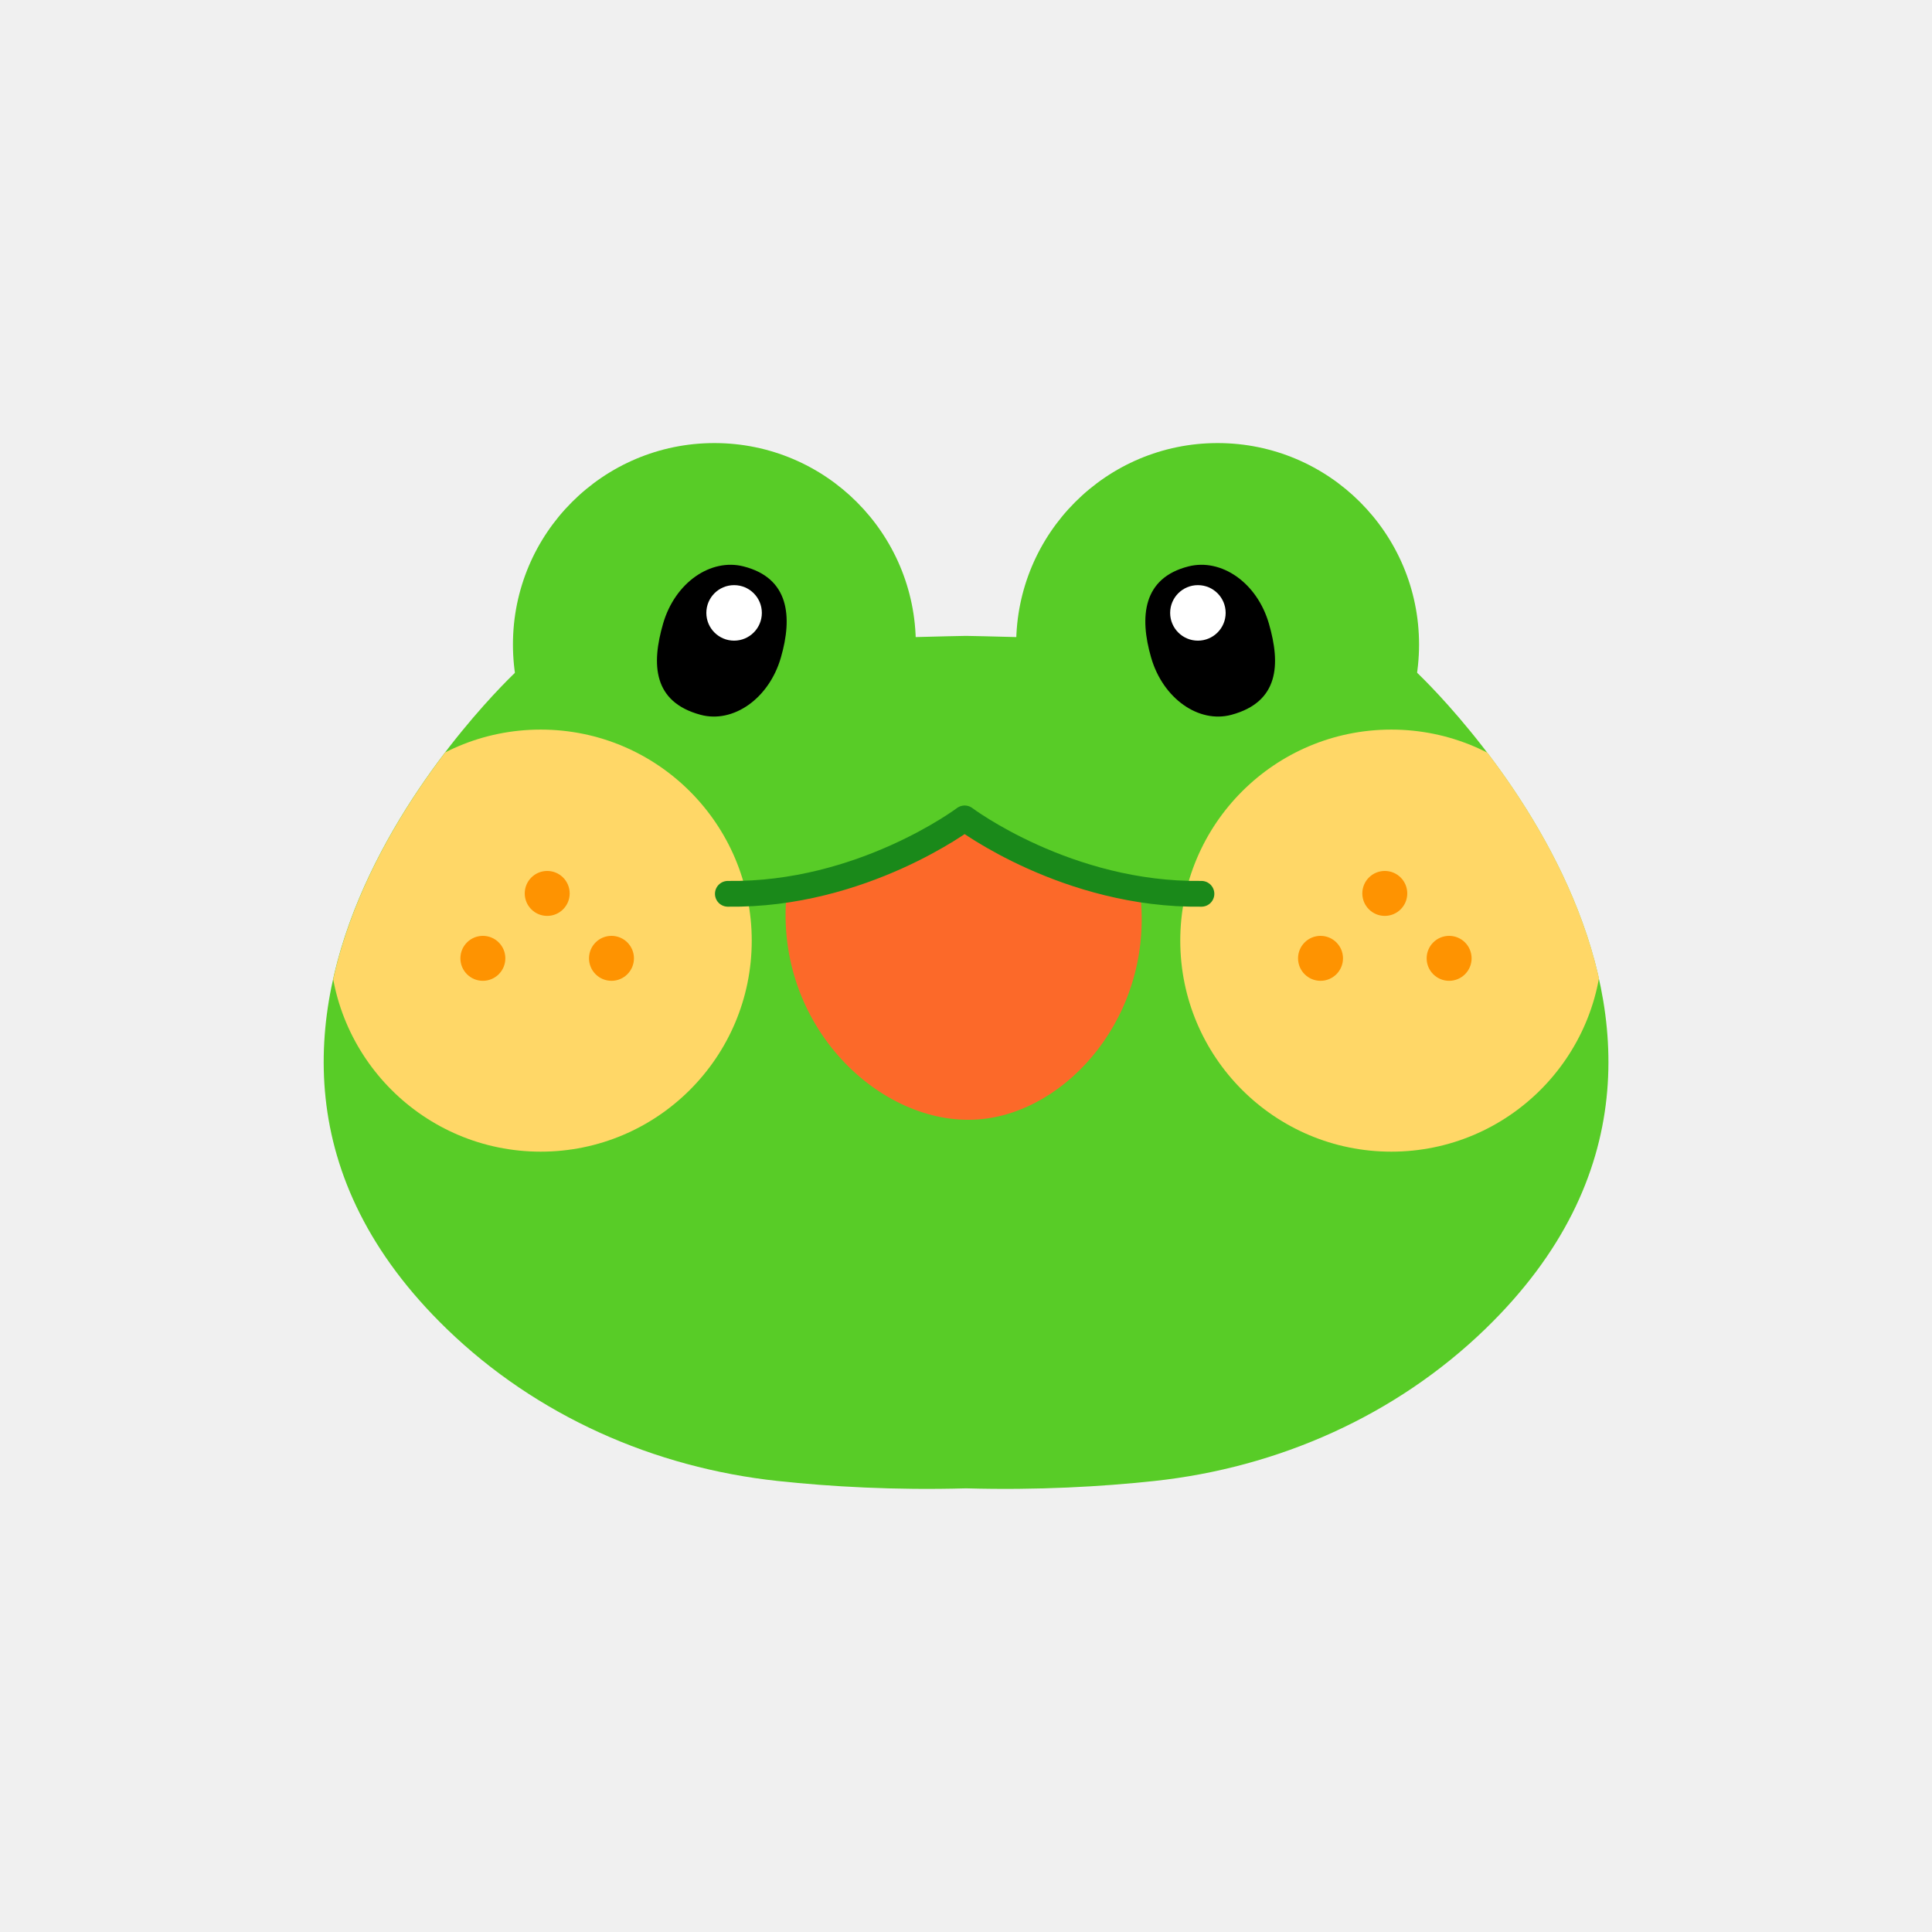
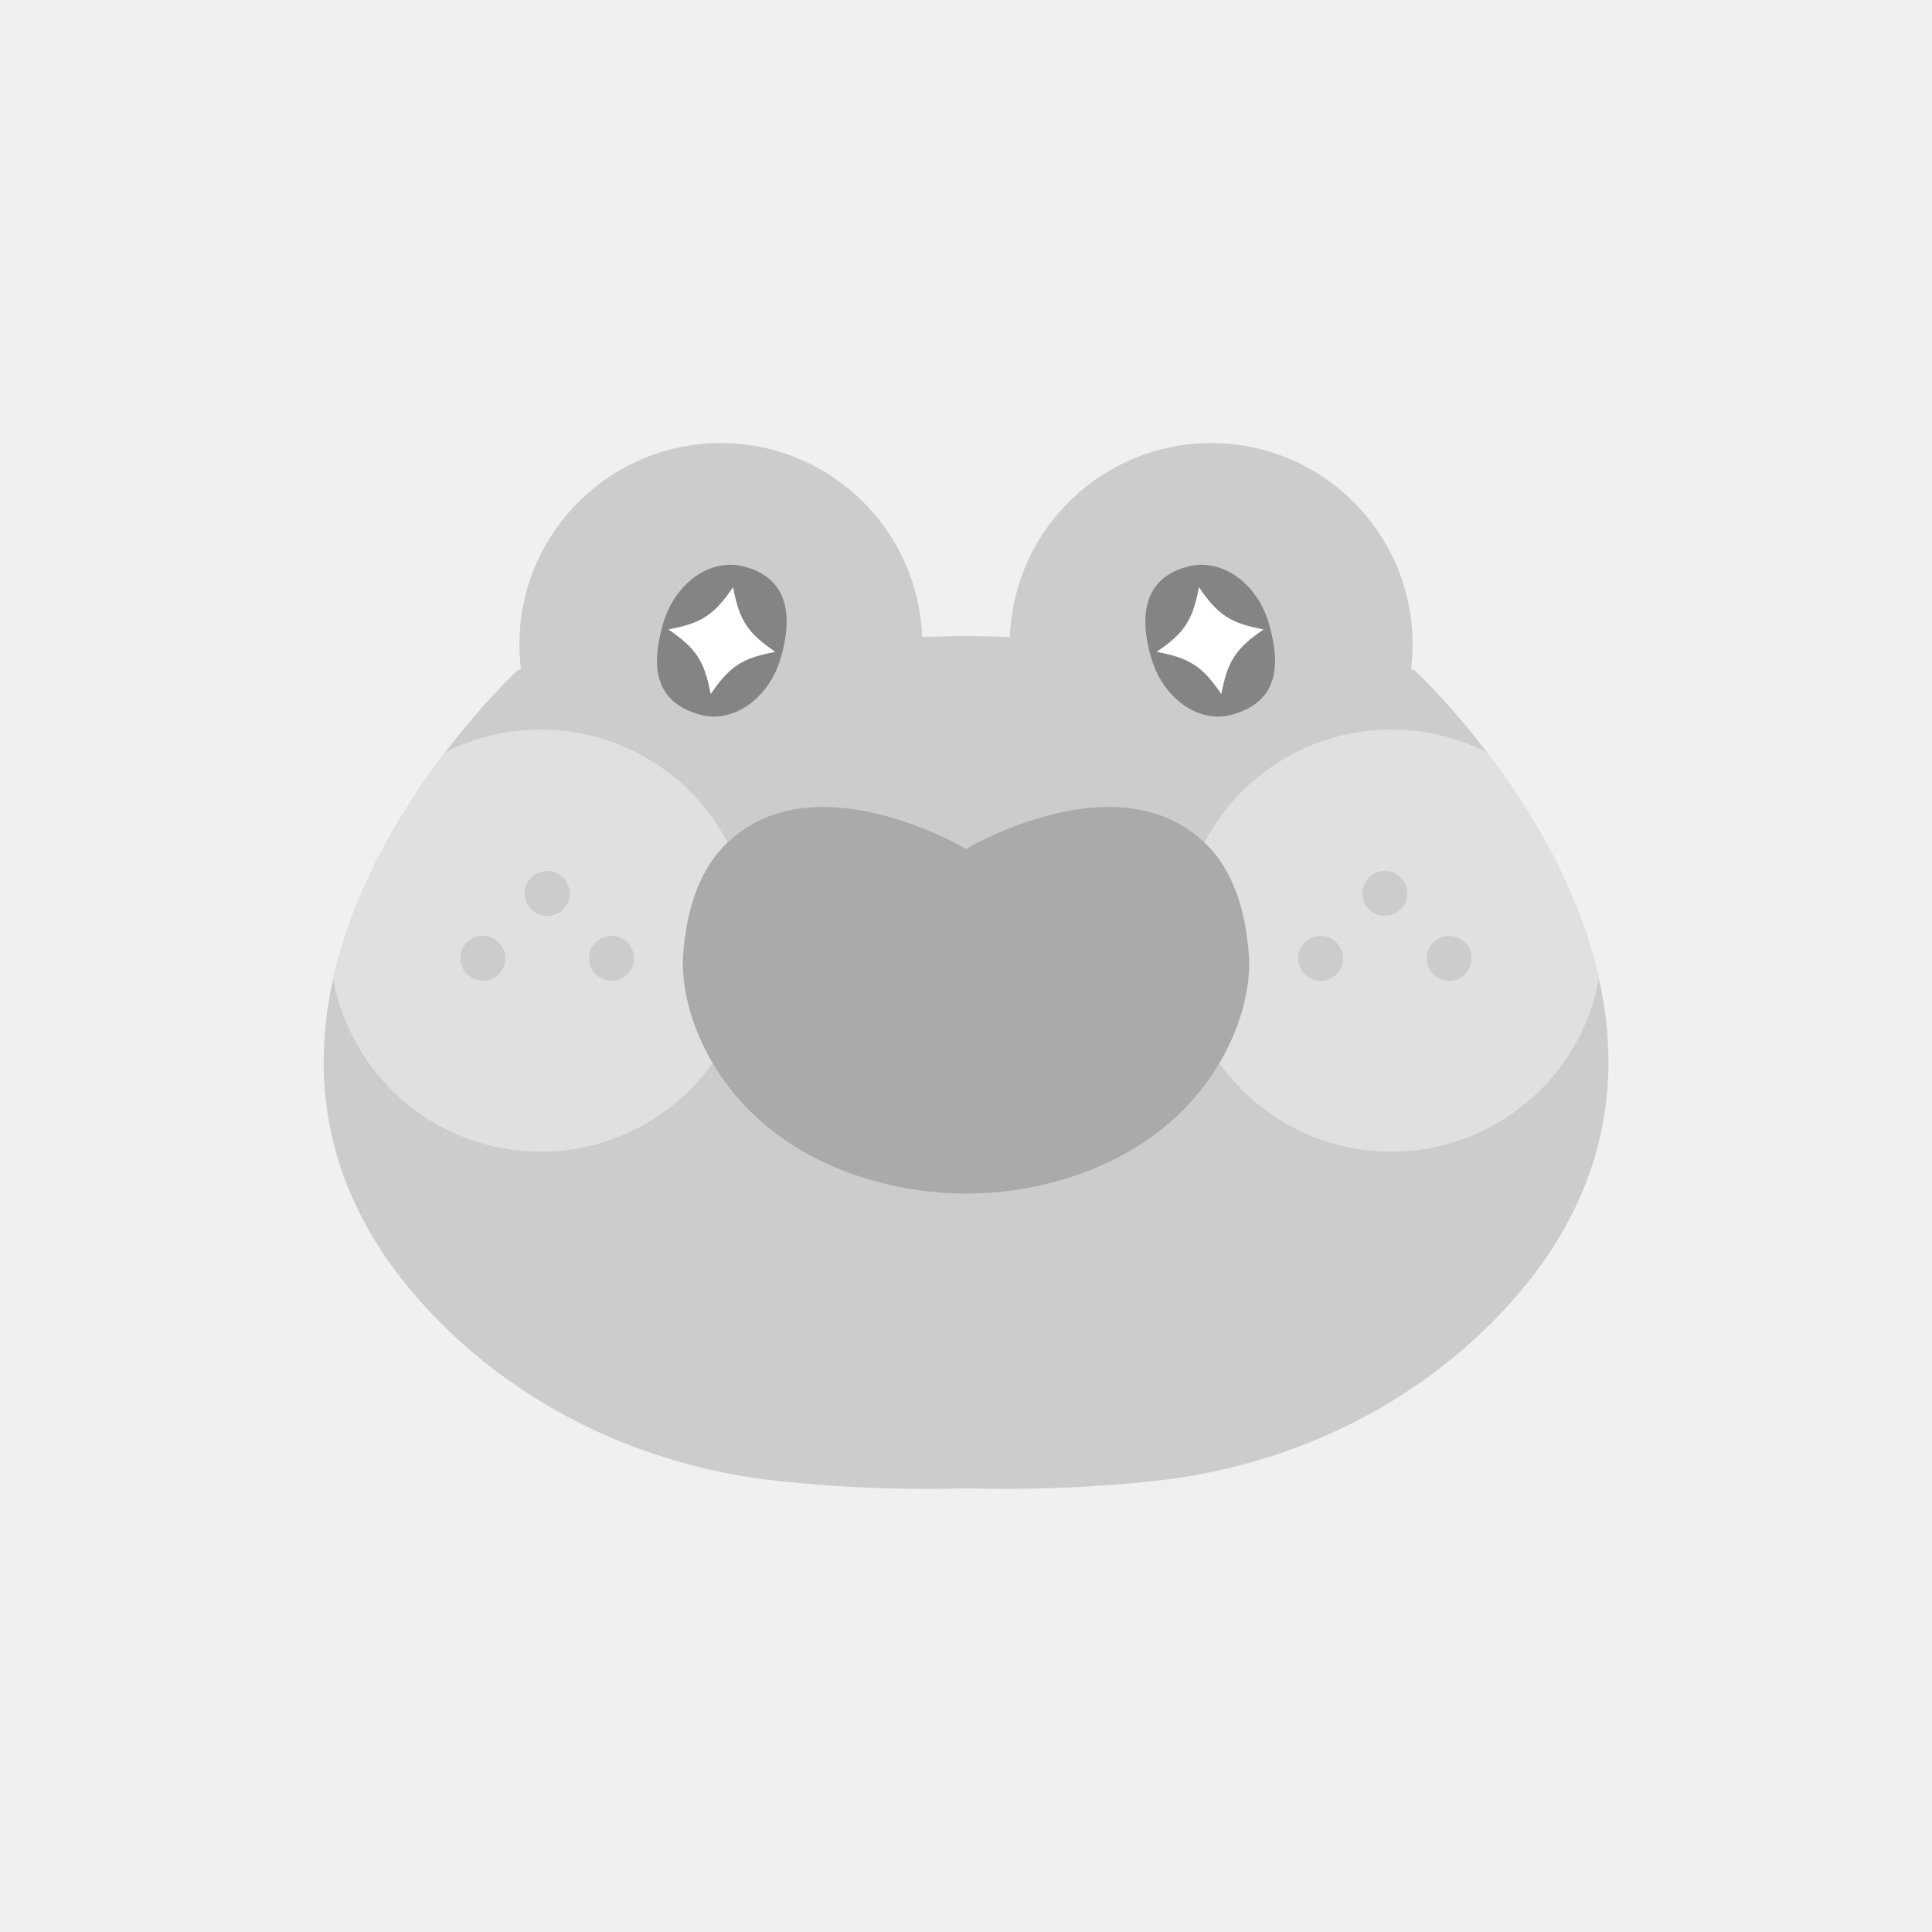
<svg xmlns="http://www.w3.org/2000/svg" id="Layer_2" data-name="Layer 2" viewBox="0 0 300 300">
  <defs>
    <style>
-       .cls-1, .cls-2 {
+       .cls-1 {
        fill: none;
      }

+       .cls-2 {
+         fill: #e0e0e0;
+       }
+ 
      .cls-3 {
-         fill: #58cc27;
+         fill: #aaa;
      }

      .cls-4 {
-         fill: #fe9301;
+         fill: #ccc;
      }

      .cls-5 {
-         fill: #fc6929;
-       }
- 
-       .cls-2 {
-         stroke: #1a891a;
-         stroke-linecap: round;
-         stroke-linejoin: round;
-         stroke-width: 4px;
+         fill: #848484;
      }

      .cls-6 {
        fill: #fff;
      }

      .cls-7 {
-         fill: #ffd767;
-       }
- 
-       .cls-8 {
        clip-path: url(#clippath);
      }
    </style>
    <clipPath id="clippath">
      <path class="cls-1" d="M219.74,104.19c-.17-.11-.39-.21-.63-.31.15-1.24.24-2.5.24-3.79,0-17.28-14.01-31.28-31.28-31.28s-30.63,13.37-31.25,30.09c-4.21-.11-6.81-.15-6.81-.15,0,0-2.61.05-6.81.15-.63-16.72-14.38-30.09-31.25-30.09s-31.28,14.01-31.28,31.28c0,1.28.09,2.54.24,3.79-.24.1-.46.21-.63.31,0,0-59.52,55.07-10.88,102.17,13.92,13.48,32.15,21.54,51.42,23.61,8.13.87,18.04,1.45,29.21,1.14,11.17.31,21.08-.27,29.21-1.14,19.26-2.07,37.5-10.14,51.42-23.61,48.64-47.11-10.88-102.17-10.88-102.17Z" />
    </clipPath>
  </defs>
  <g id="Layer_1-2" data-name="Layer 1">
    <g>
      <g>
        <g>
-           <path class="cls-3" d="M219.74,104.19c-7.08-4.36-69.74-5.45-69.74-5.45,0,0-62.66,1.09-69.74,5.45,0,0-59.52,55.07-10.88,102.17,13.92,13.48,32.15,21.54,51.42,23.61,8.13.87,18.04,1.45,29.21,1.14,11.17.31,21.08-.27,29.21-1.14,19.26-2.07,37.5-10.14,51.42-23.61,48.64-47.11-10.88-102.17-10.88-102.17Z" />
+           <path class="cls-4" d="M219.74,104.19c-7.08-4.36-69.74-5.45-69.74-5.45,0,0-62.66,1.09-69.74,5.45,0,0-59.52,55.07-10.88,102.17,13.92,13.48,32.15,21.54,51.42,23.61,8.13.87,18.04,1.45,29.21,1.14,11.17.31,21.08-.27,29.21-1.14,19.26-2.07,37.5-10.14,51.42-23.61,48.64-47.11-10.88-102.17-10.88-102.17Z" />
          <g>
-             <circle class="cls-3" cx="110.93" cy="100.08" r="31.28" />
-             <circle class="cls-3" cx="189.07" cy="100.08" r="31.28" />
+             <circle class="cls-4" cx="111.93" cy="100.08" r="31.28" />
+             <circle class="cls-4" cx="188.07" cy="100.08" r="31.28" />
          </g>
        </g>
-         <path class="cls-5" d="M177.09,138.09c-16.01-2.52-27.31-11.02-27.31-11.02,0,0-11.45,8.61-27.64,11.07v.65c-1.95,20.58,14.66,36.14,29.72,35.04,13.91-1.01,27.33-16.29,25.2-35.04l.03-.7Z" />
-         <g class="cls-8">
+         <g class="cls-7">
          <g>
-             <circle class="cls-7" cx="83.96" cy="146.06" r="32.77" />
+             <circle class="cls-2" cx="83.96" cy="146.06" r="32.77" />
            <g>
              <circle class="cls-4" cx="84.97" cy="138.73" r="3.49" />
              <g>
                <circle class="cls-4" cx="74.98" cy="148.81" r="3.49" />
                <circle class="cls-4" cx="94.95" cy="148.81" r="3.49" />
              </g>
            </g>
          </g>
          <g>
-             <circle class="cls-7" cx="216.04" cy="146.06" r="32.77" />
+             <circle class="cls-2" cx="216.04" cy="146.06" r="32.77" />
            <g>
              <circle class="cls-4" cx="215.03" cy="138.73" r="3.49" />
              <g>
                <circle class="cls-4" cx="225.02" cy="148.81" r="3.49" />
                <circle class="cls-4" cx="205.05" cy="148.81" r="3.49" />
              </g>
            </g>
          </g>
        </g>
-         <path class="cls-2" d="M186.56,138.79c-20.85.27-36.77-11.71-36.77-11.71,0,0-15.93,11.99-36.77,11.71" />
        <g>
-           <path d="M121.25,102.12c-1.84,6.36-7.4,10.25-12.48,8.87-7.36-1.99-7.65-7.81-5.8-14.17s7.38-10.16,12.48-8.87c7.09,1.79,7.65,7.81,5.8,14.17Z" />
-           <circle class="cls-6" cx="113.99" cy="95.17" r="4.31" />
+           <path class="cls-5" d="M121.25,102.12c-1.84,6.36-7.4,10.25-12.48,8.87-7.36-1.99-7.65-7.81-5.8-14.17s7.38-10.16,12.48-8.87c7.09,1.79,7.65,7.81,5.8,14.17Z" />
+           <path class="cls-6" d="M120.39,101.22c-5.15.97-7.08,2.23-10.04,6.56-.97-5.15-2.23-7.08-6.56-10.04,5.15-.97,7.08-2.23,10.04-6.56.97,5.15,2.23,7.08,6.56,10.04Z" />
        </g>
        <g>
-           <path d="M178.75,102.12c1.84,6.36,7.4,10.25,12.48,8.87,7.36-1.99,7.65-7.81,5.8-14.17s-7.38-10.16-12.48-8.87c-7.09,1.79-7.65,7.81-5.8,14.17Z" />
-           <circle class="cls-6" cx="186.01" cy="95.17" r="4.31" />
+           <path class="cls-5" d="M178.75,102.12c1.84,6.36,7.4,10.25,12.48,8.87,7.36-1.99,7.65-7.81,5.8-14.17-1.84-6.36-7.38-10.16-12.48-8.87-7.09,1.79-7.65,7.81-5.8,14.17Z" />
+           <path class="cls-6" d="M179.61,101.22c5.15.97,7.08,2.23,10.04,6.56.97-5.15,2.23-7.08,6.56-10.04-5.15-.97-7.08-2.23-10.04-6.56-.97,5.15-2.23,7.08-6.56,10.04Z" />
        </g>
+         <path class="cls-3" d="M193.92,148.28c-.45-6.13-2.06-12.51-6.35-16.91-13.56-13.91-37.57.46-37.57.46,0,0-24.01-14.37-37.57-.46-4.29,4.4-5.9,10.78-6.35,16.91-.7,9.48,6.11,28.69,30.09,35.21,9.04,2.46,18.63,2.46,27.67,0,23.98-6.52,30.79-25.73,30.09-35.21Z" />
      </g>
      <rect class="cls-1" width="300" height="300" />
    </g>
  </g>
</svg>
